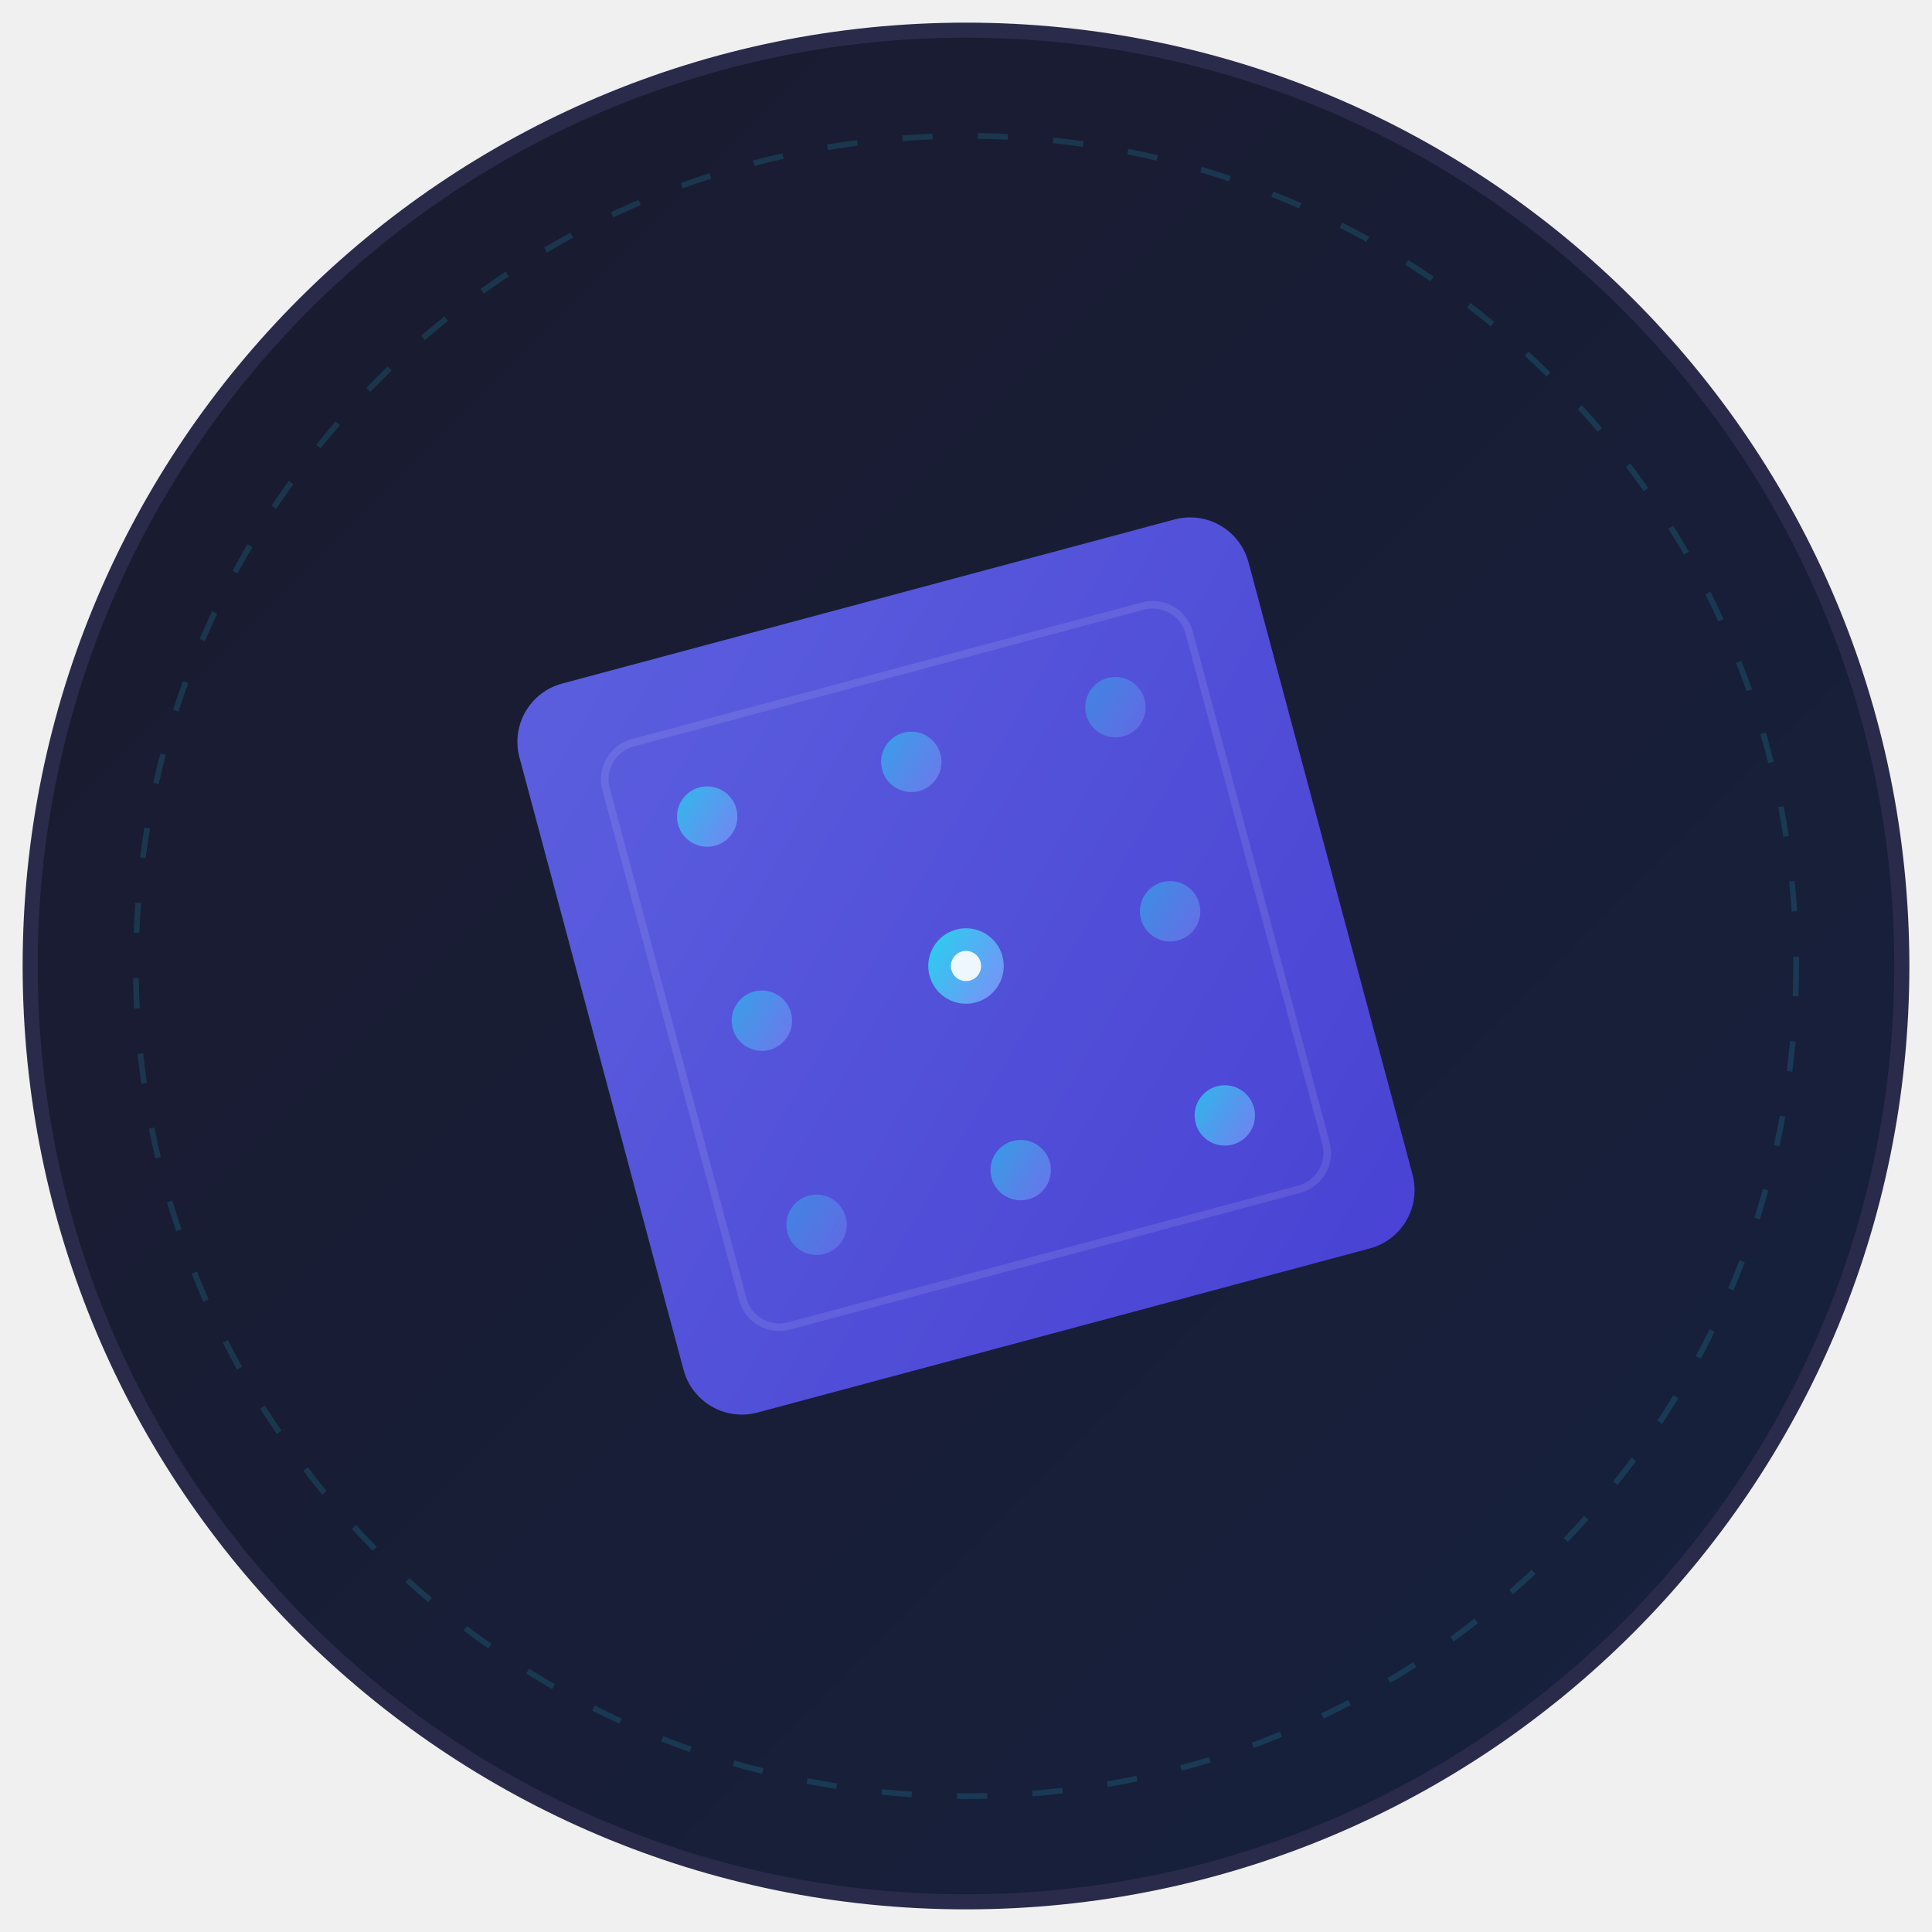
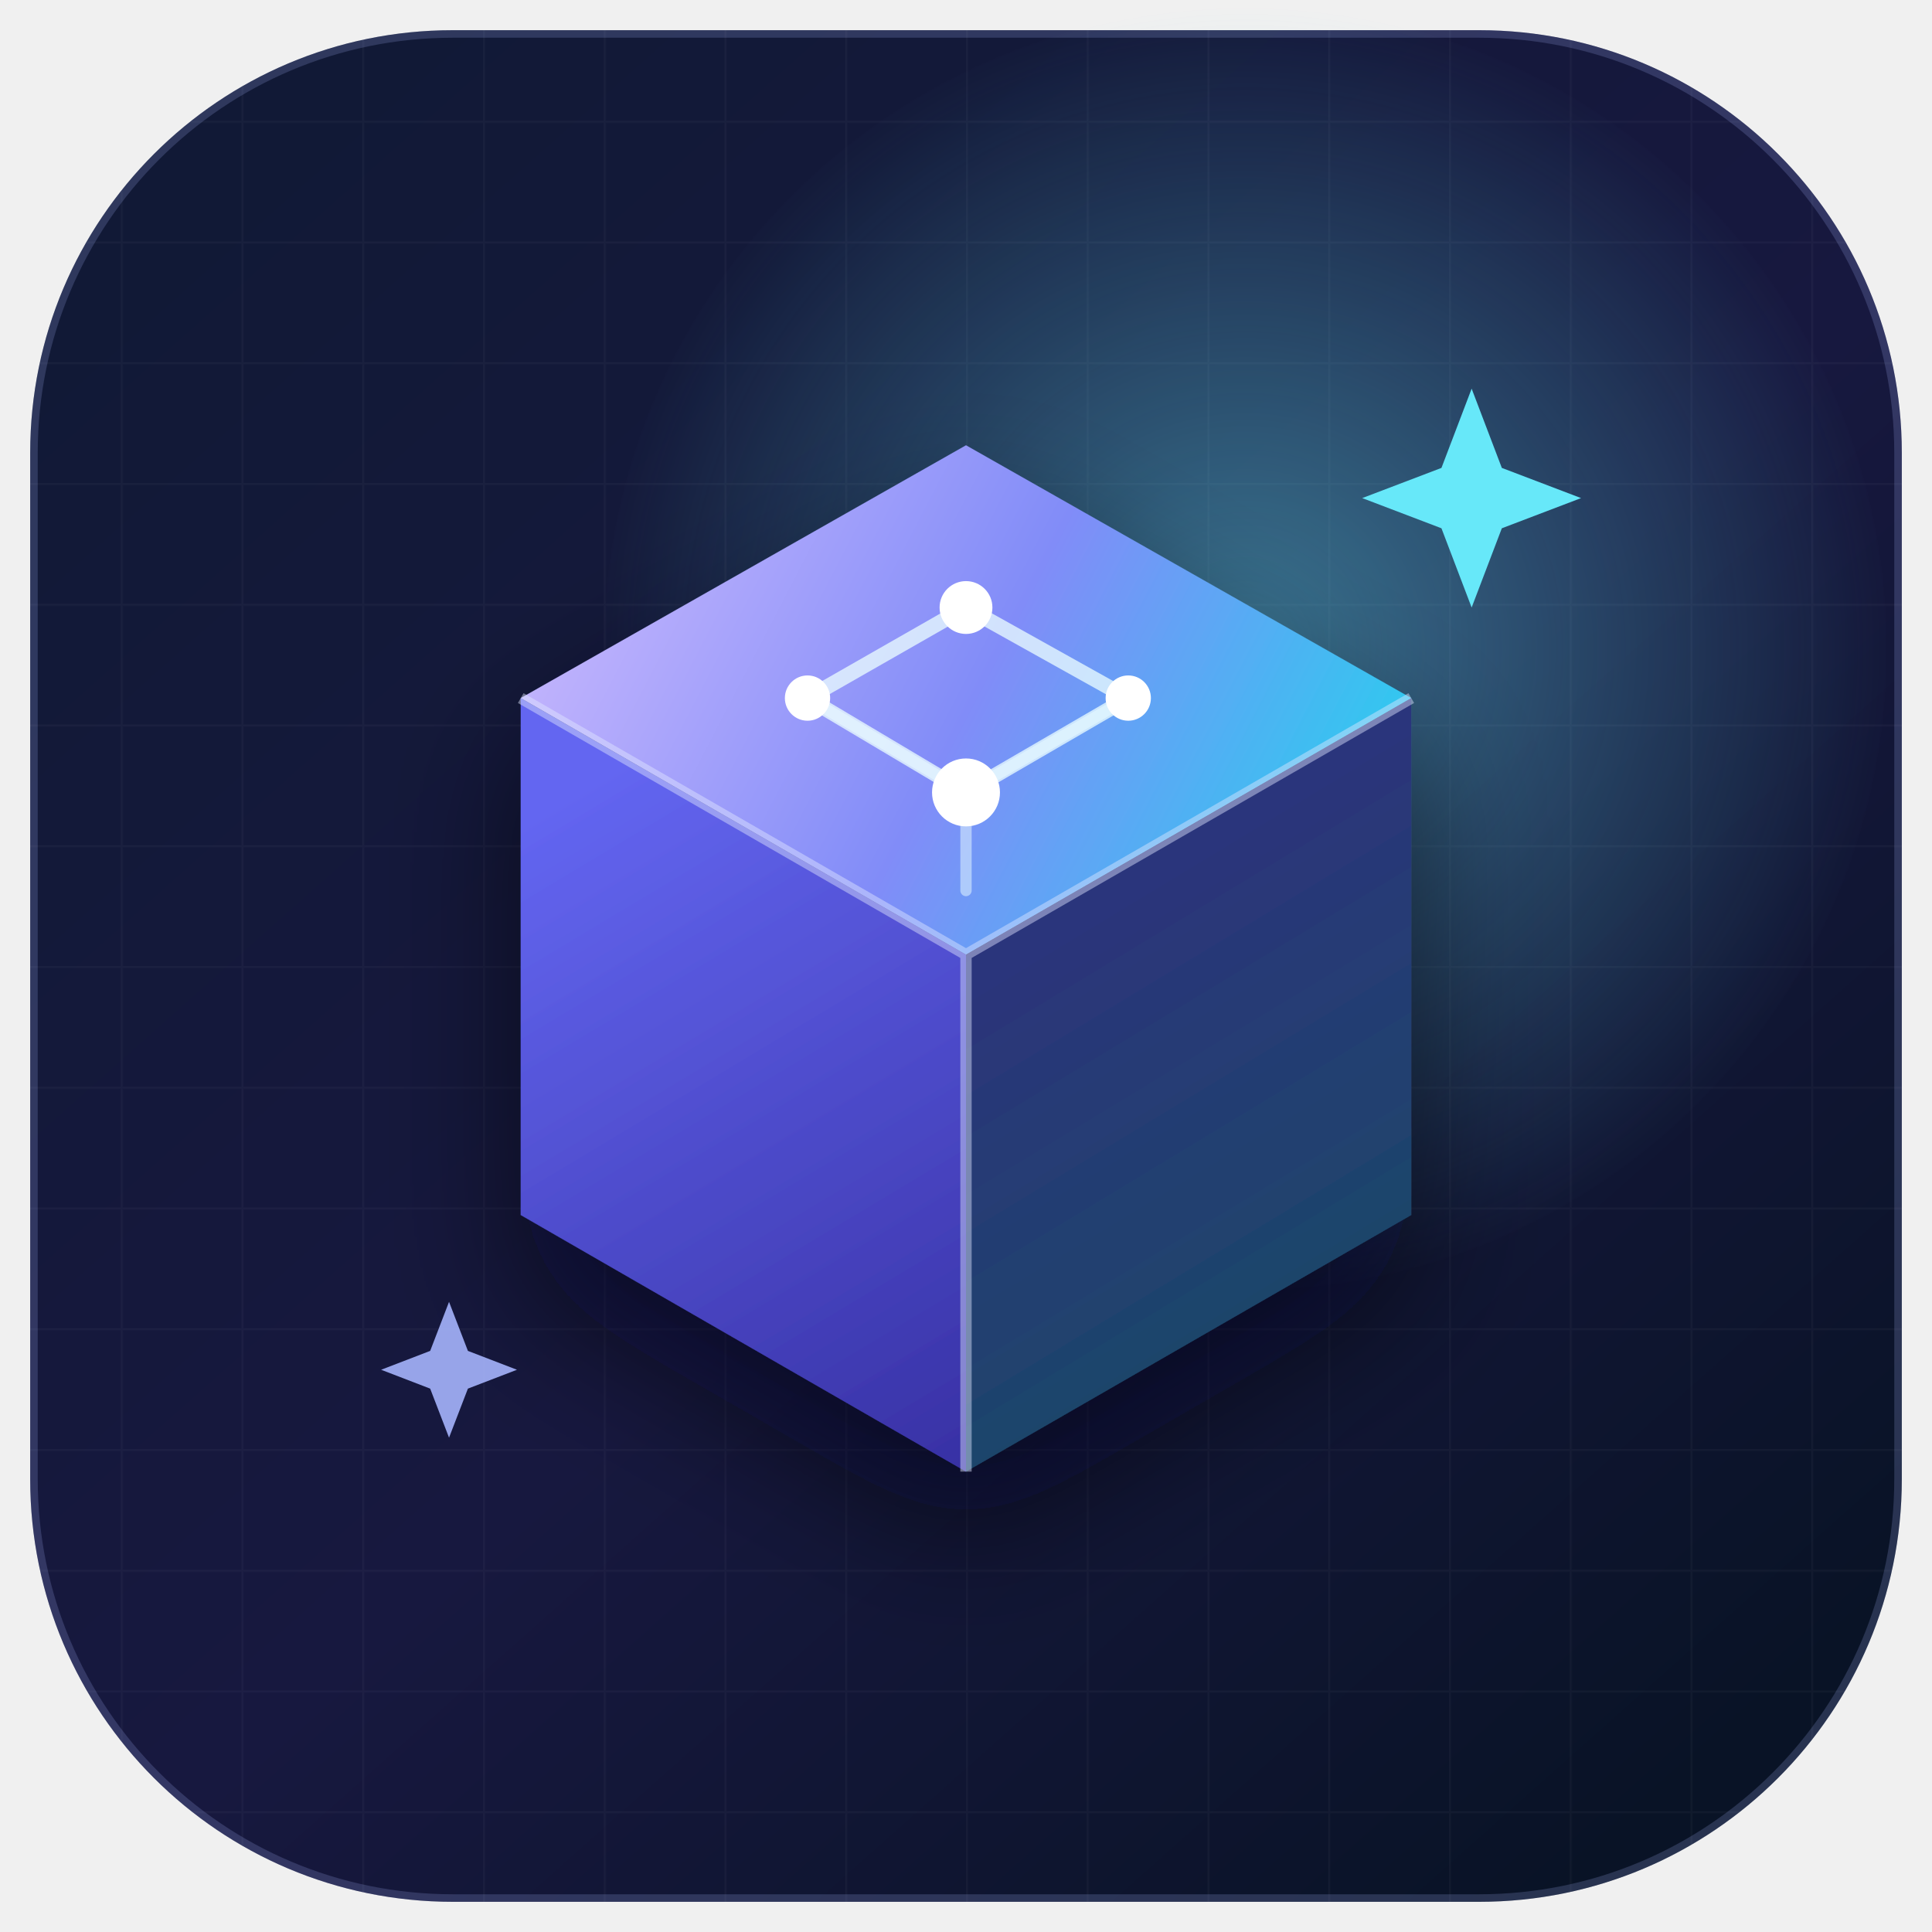
- <svg xmlns="http://www.w3.org/2000/svg" width="512" height="512" viewBox="0 0 512 512">
+ <svg xmlns="http://www.w3.org/2000/svg" viewBox="0 0 512 512" role="img" aria-labelledby="title">
  <defs>
-     <linearGradient id="bg" x1="0%" x2="100%" y1="0%" y2="100%">
-       <stop offset="0%" style="stop-color:#1a1a2e" />
-       <stop offset="100%" style="stop-color:#16213e" />
+     <linearGradient id="background" x1="64" y1="40" x2="448" y2="472" gradientUnits="userSpaceOnUse">
+       <stop stop-color="#111936" />
+       <stop offset=".55" stop-color="#17183f" />
+       <stop offset="1" stop-color="#091326" />
    </linearGradient>
-     <linearGradient id="block" x1="0%" x2="100%" y1="0%" y2="100%">
-       <stop offset="0%" style="stop-color:#6366f1" />
-       <stop offset="100%" style="stop-color:#4f46e5" />
+     <linearGradient id="top" x1="154" y1="139" x2="364" y2="248" gradientUnits="userSpaceOnUse">
+       <stop stop-color="#c4b5fd" />
+       <stop offset=".48" stop-color="#818cf8" />
+       <stop offset="1" stop-color="#22d3ee" />
    </linearGradient>
-     <linearGradient id="spark" x1="0%" x2="100%" y1="0%" y2="100%">
-       <stop offset="0%" style="stop-color:#22d3ee" />
-       <stop offset="100%" style="stop-color:#818cf8" />
+     <linearGradient id="left" x1="151" y1="211" x2="259" y2="391" gradientUnits="userSpaceOnUse">
+       <stop stop-color="#6366f1" />
+       <stop offset="1" stop-color="#3730a3" />
    </linearGradient>
+     <linearGradient id="right" x1="259" y1="211" x2="368" y2="391" gradientUnits="userSpaceOnUse">
+       <stop stop-color="#312e81" />
+       <stop offset="1" stop-color="#164e63" />
+     </linearGradient>
+     <radialGradient id="glow">
+       <stop stop-color="#67e8f9" stop-opacity=".45" />
+       <stop offset="1" stop-color="#67e8f9" stop-opacity="0" />
+     </radialGradient>
+     <pattern id="grid" width="32" height="32" patternUnits="userSpaceOnUse">
+       <path d="M32 0H0V32" fill="none" stroke="#fff" stroke-opacity=".035" />
+     </pattern>
+     <filter id="shadow" x="-30%" y="-30%" width="160%" height="180%">
+       <feDropShadow dx="0" dy="18" stdDeviation="18" flood-color="#020617" flood-opacity=".55" />
+     </filter>
  </defs>
-   <circle cx="256" cy="256" r="248" fill="url(#bg)" stroke="#2a2a4a" stroke-width="4" />
-   <g transform="translate(256,256) rotate(-15) translate(-256,-256)">
-     <rect width="200" height="200" x="156" y="156" fill="url(#block)" opacity=".9" rx="16" />
-     <rect width="160" height="160" x="176" y="176" fill="none" stroke="rgba(255,255,255,0.1)" stroke-width="2" rx="10" />
-     <circle cx="200" cy="200" r="8" fill="url(#spark)" opacity=".8" />
-     <circle cx="256" cy="200" r="8" fill="url(#spark)" opacity=".6" />
-     <circle cx="312" cy="200" r="8" fill="url(#spark)" opacity=".4" />
-     <circle cx="200" cy="256" r="8" fill="url(#spark)" opacity=".6" />
-     <circle cx="256" cy="256" r="10" fill="url(#spark)" opacity="1" />
-     <circle cx="312" cy="256" r="8" fill="url(#spark)" opacity=".5" />
-     <circle cx="200" cy="312" r="8" fill="url(#spark)" opacity=".4" />
-     <circle cx="256" cy="312" r="8" fill="url(#spark)" opacity=".6" />
-     <circle cx="312" cy="312" r="8" fill="url(#spark)" opacity=".8" />
-     <line x1="208" x2="248" y1="200" y2="200" stroke="url(#spark)" stroke-width="2" opacity=".5" />
-     <line x1="264" x2="304" y1="200" y2="200" stroke="url(#spark)" stroke-width="2" opacity=".3" />
-     <line x1="200" x2="200" y1="208" y2="248" stroke="url(#spark)" stroke-width="2" opacity=".5" />
-     <line x1="200" x2="200" y1="264" y2="304" stroke="url(#spark)" stroke-width="2" opacity=".3" />
-     <line x1="312" x2="312" y1="208" y2="248" stroke="url(#spark)" stroke-width="2" opacity=".4" />
-     <line x1="312" x2="312" y1="264" y2="304" stroke="url(#spark)" stroke-width="2" opacity=".3" />
-     <line x1="248" x2="208" y1="312" y2="312" stroke="url(#spark)" stroke-width="2" opacity=".3" />
-     <line x1="264" x2="304" y1="312" y2="312" stroke="url(#spark)" stroke-width="2" opacity=".5" />
-     <circle cx="256" cy="256" r="4" fill="#fff" opacity=".9" />
+   <rect x="8" y="8" width="496" height="496" rx="112" fill="url(#background)" />
+   <rect x="8" y="8" width="496" height="496" rx="112" fill="url(#grid)" />
+   <rect x="9" y="9" width="494" height="494" rx="111" fill="none" stroke="#a5b4fc" stroke-opacity=".2" stroke-width="2" />
+   <circle cx="330" cy="172" r="170" fill="url(#glow)" />
+   <g filter="url(#shadow)">
+     <path d="m256 118 118 67-118 68-118-68 118-67Z" fill="url(#top)" />
+     <path d="m138 185 118 68v137l-118-68V185Z" fill="url(#left)" />
+     <path d="m374 185-118 68v137l118-68V185Z" fill="url(#right)" />
  </g>
-   <circle cx="256" cy="256" r="220" fill="none" stroke="#22d3ee" stroke-dasharray="8 12" stroke-width="1.5" opacity=".15" />
+   <path d="m256 253 118-68M256 253 138 185M256 253v137" fill="none" stroke="#e0e7ff" stroke-opacity=".45" stroke-width="3" />
+   <g fill="none" stroke="#ecfeff" stroke-linecap="round" stroke-linejoin="round">
+     <path d="m214 185 42-24 43 24-43 25-42-25Z" stroke-opacity=".75" stroke-width="4" />
+     <path d="m214 185 42 25 43-25M256 210v26" stroke-opacity=".5" stroke-width="3" />
+   </g>
+   <g fill="#fff">
+     <circle cx="214" cy="185" r="6" />
+     <circle cx="256" cy="161" r="7" />
+     <circle cx="299" cy="185" r="6" />
+     <circle cx="256" cy="210" r="9" />
+   </g>
+   <path d="m390 103 8 21 21 8-21 8-8 21-8-21-21-8 21-8 8-21Z" fill="#67e8f9" />
+   <path d="m119 345 5 13 13 5-13 5-5 13-5-13-13-5 13-5 5-13Z" fill="#a5b4fc" opacity=".9" />
</svg>
